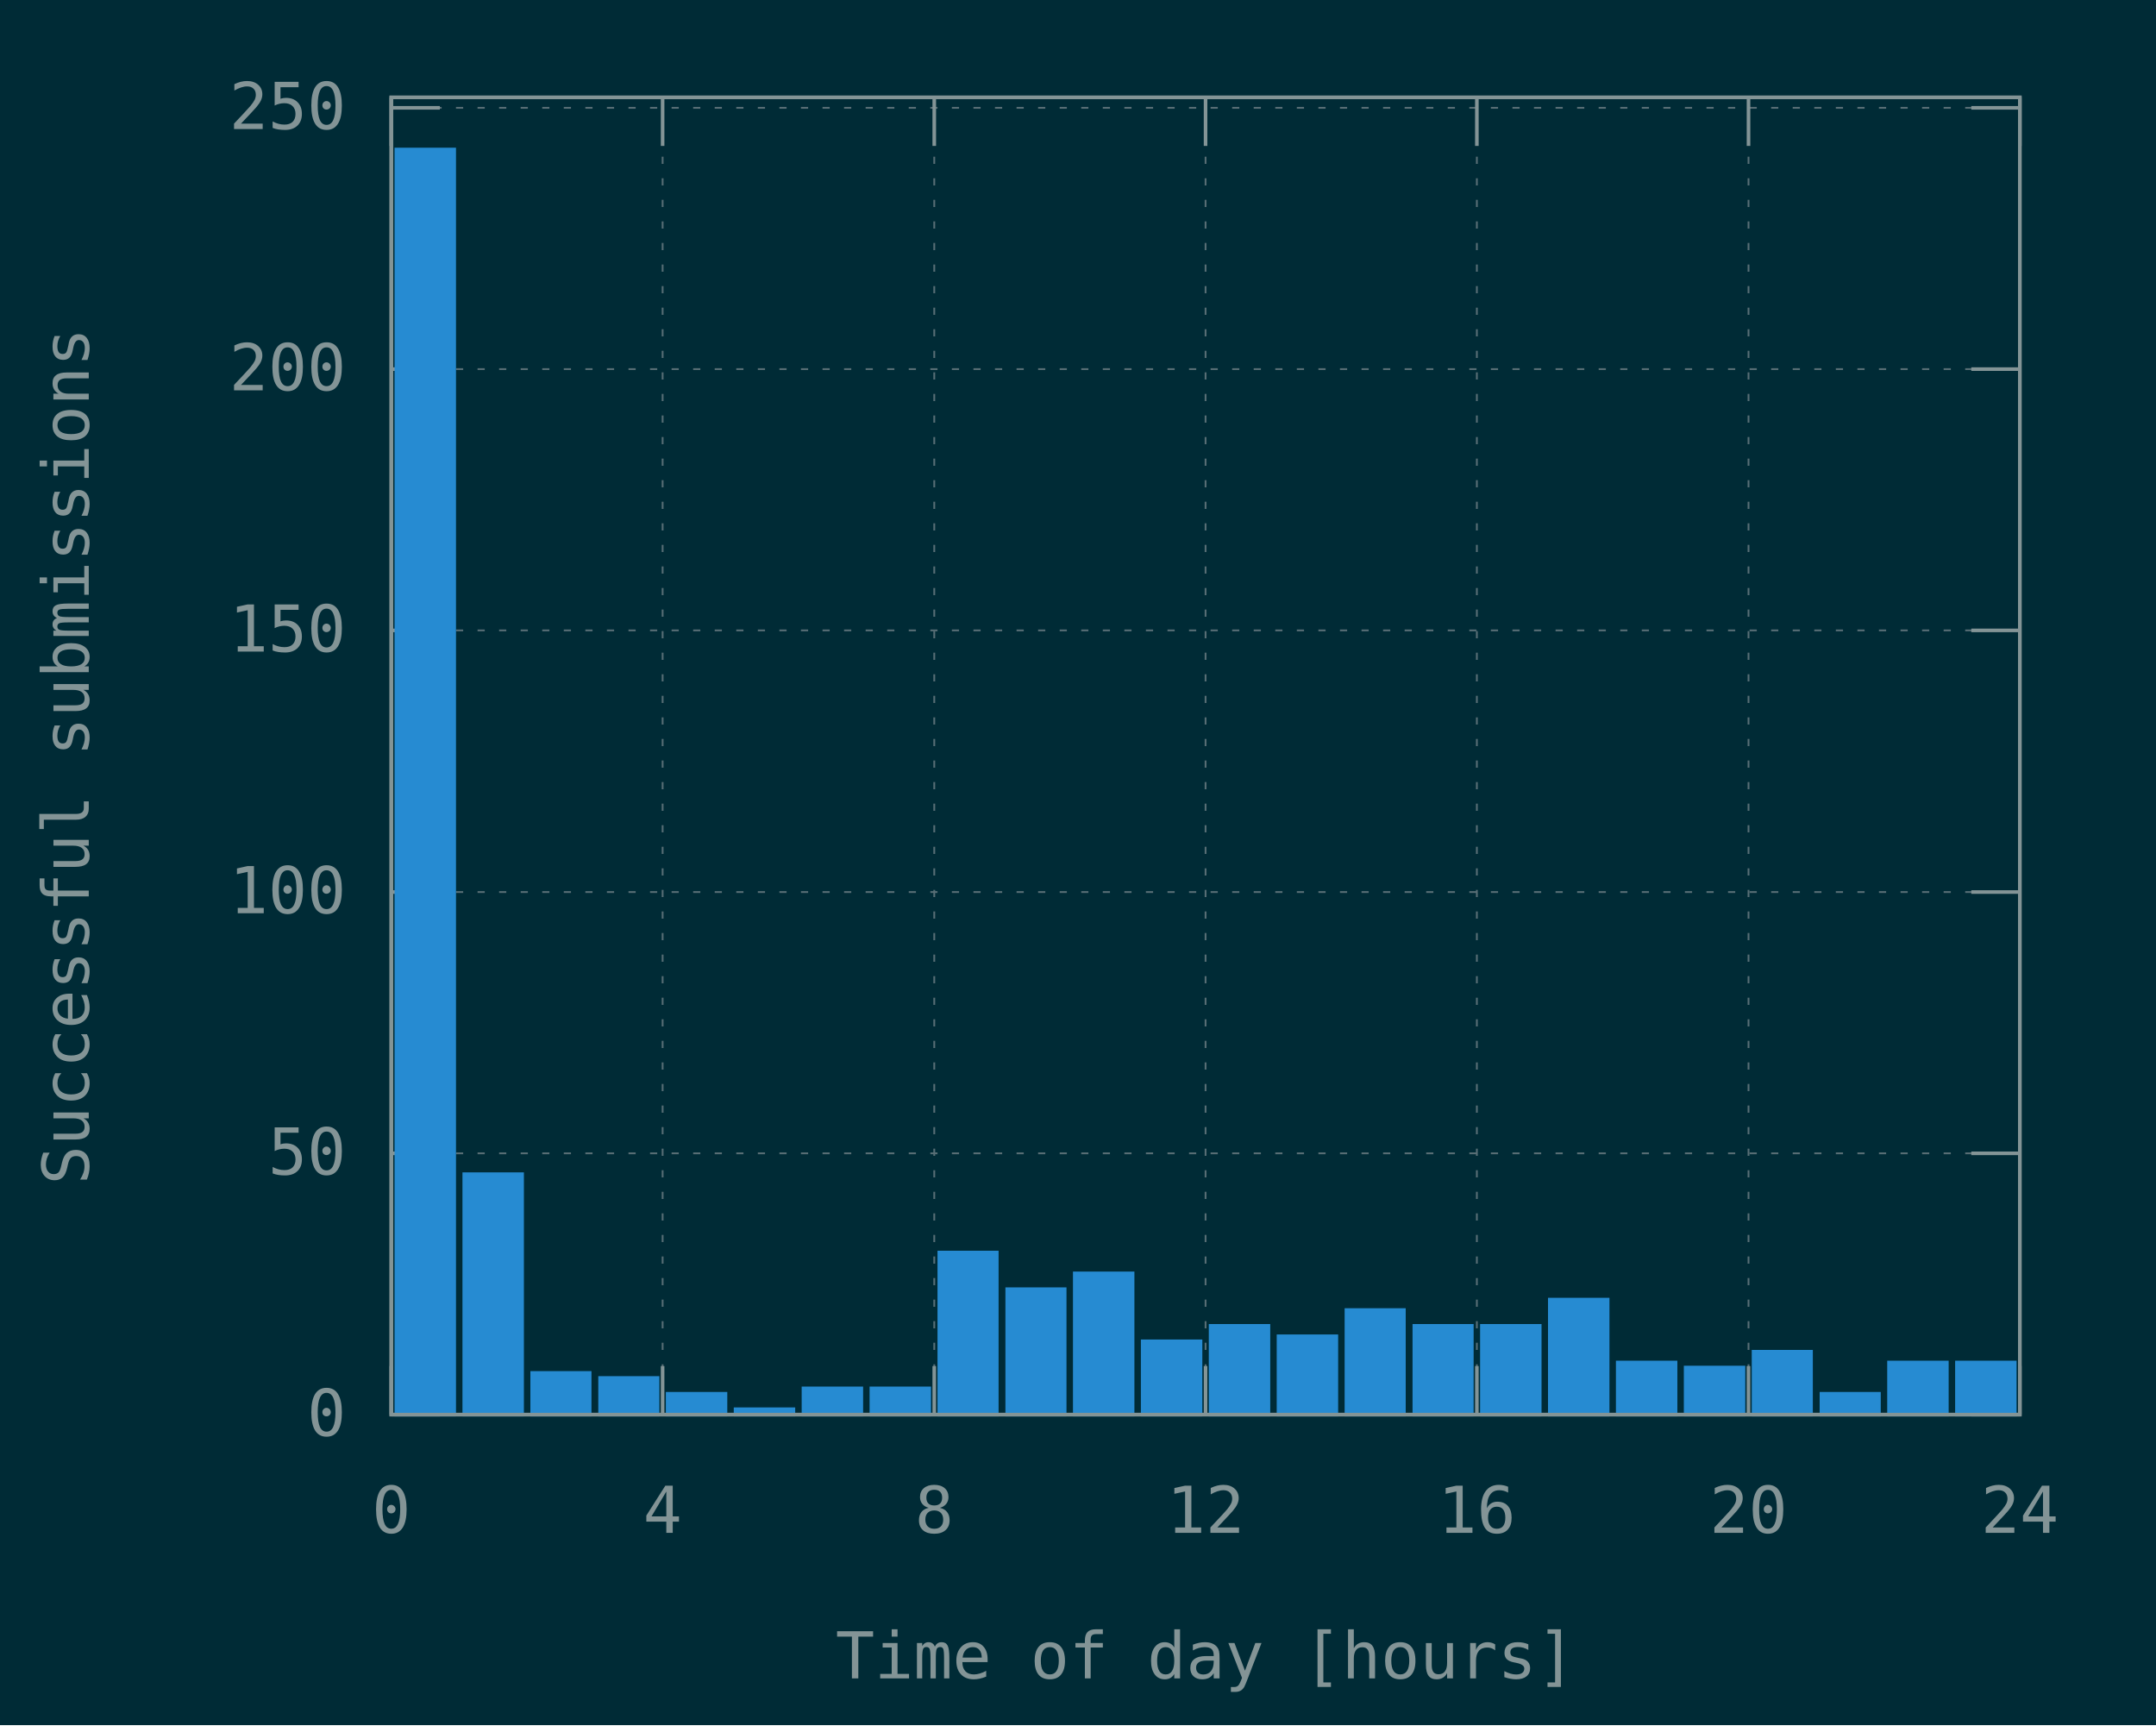
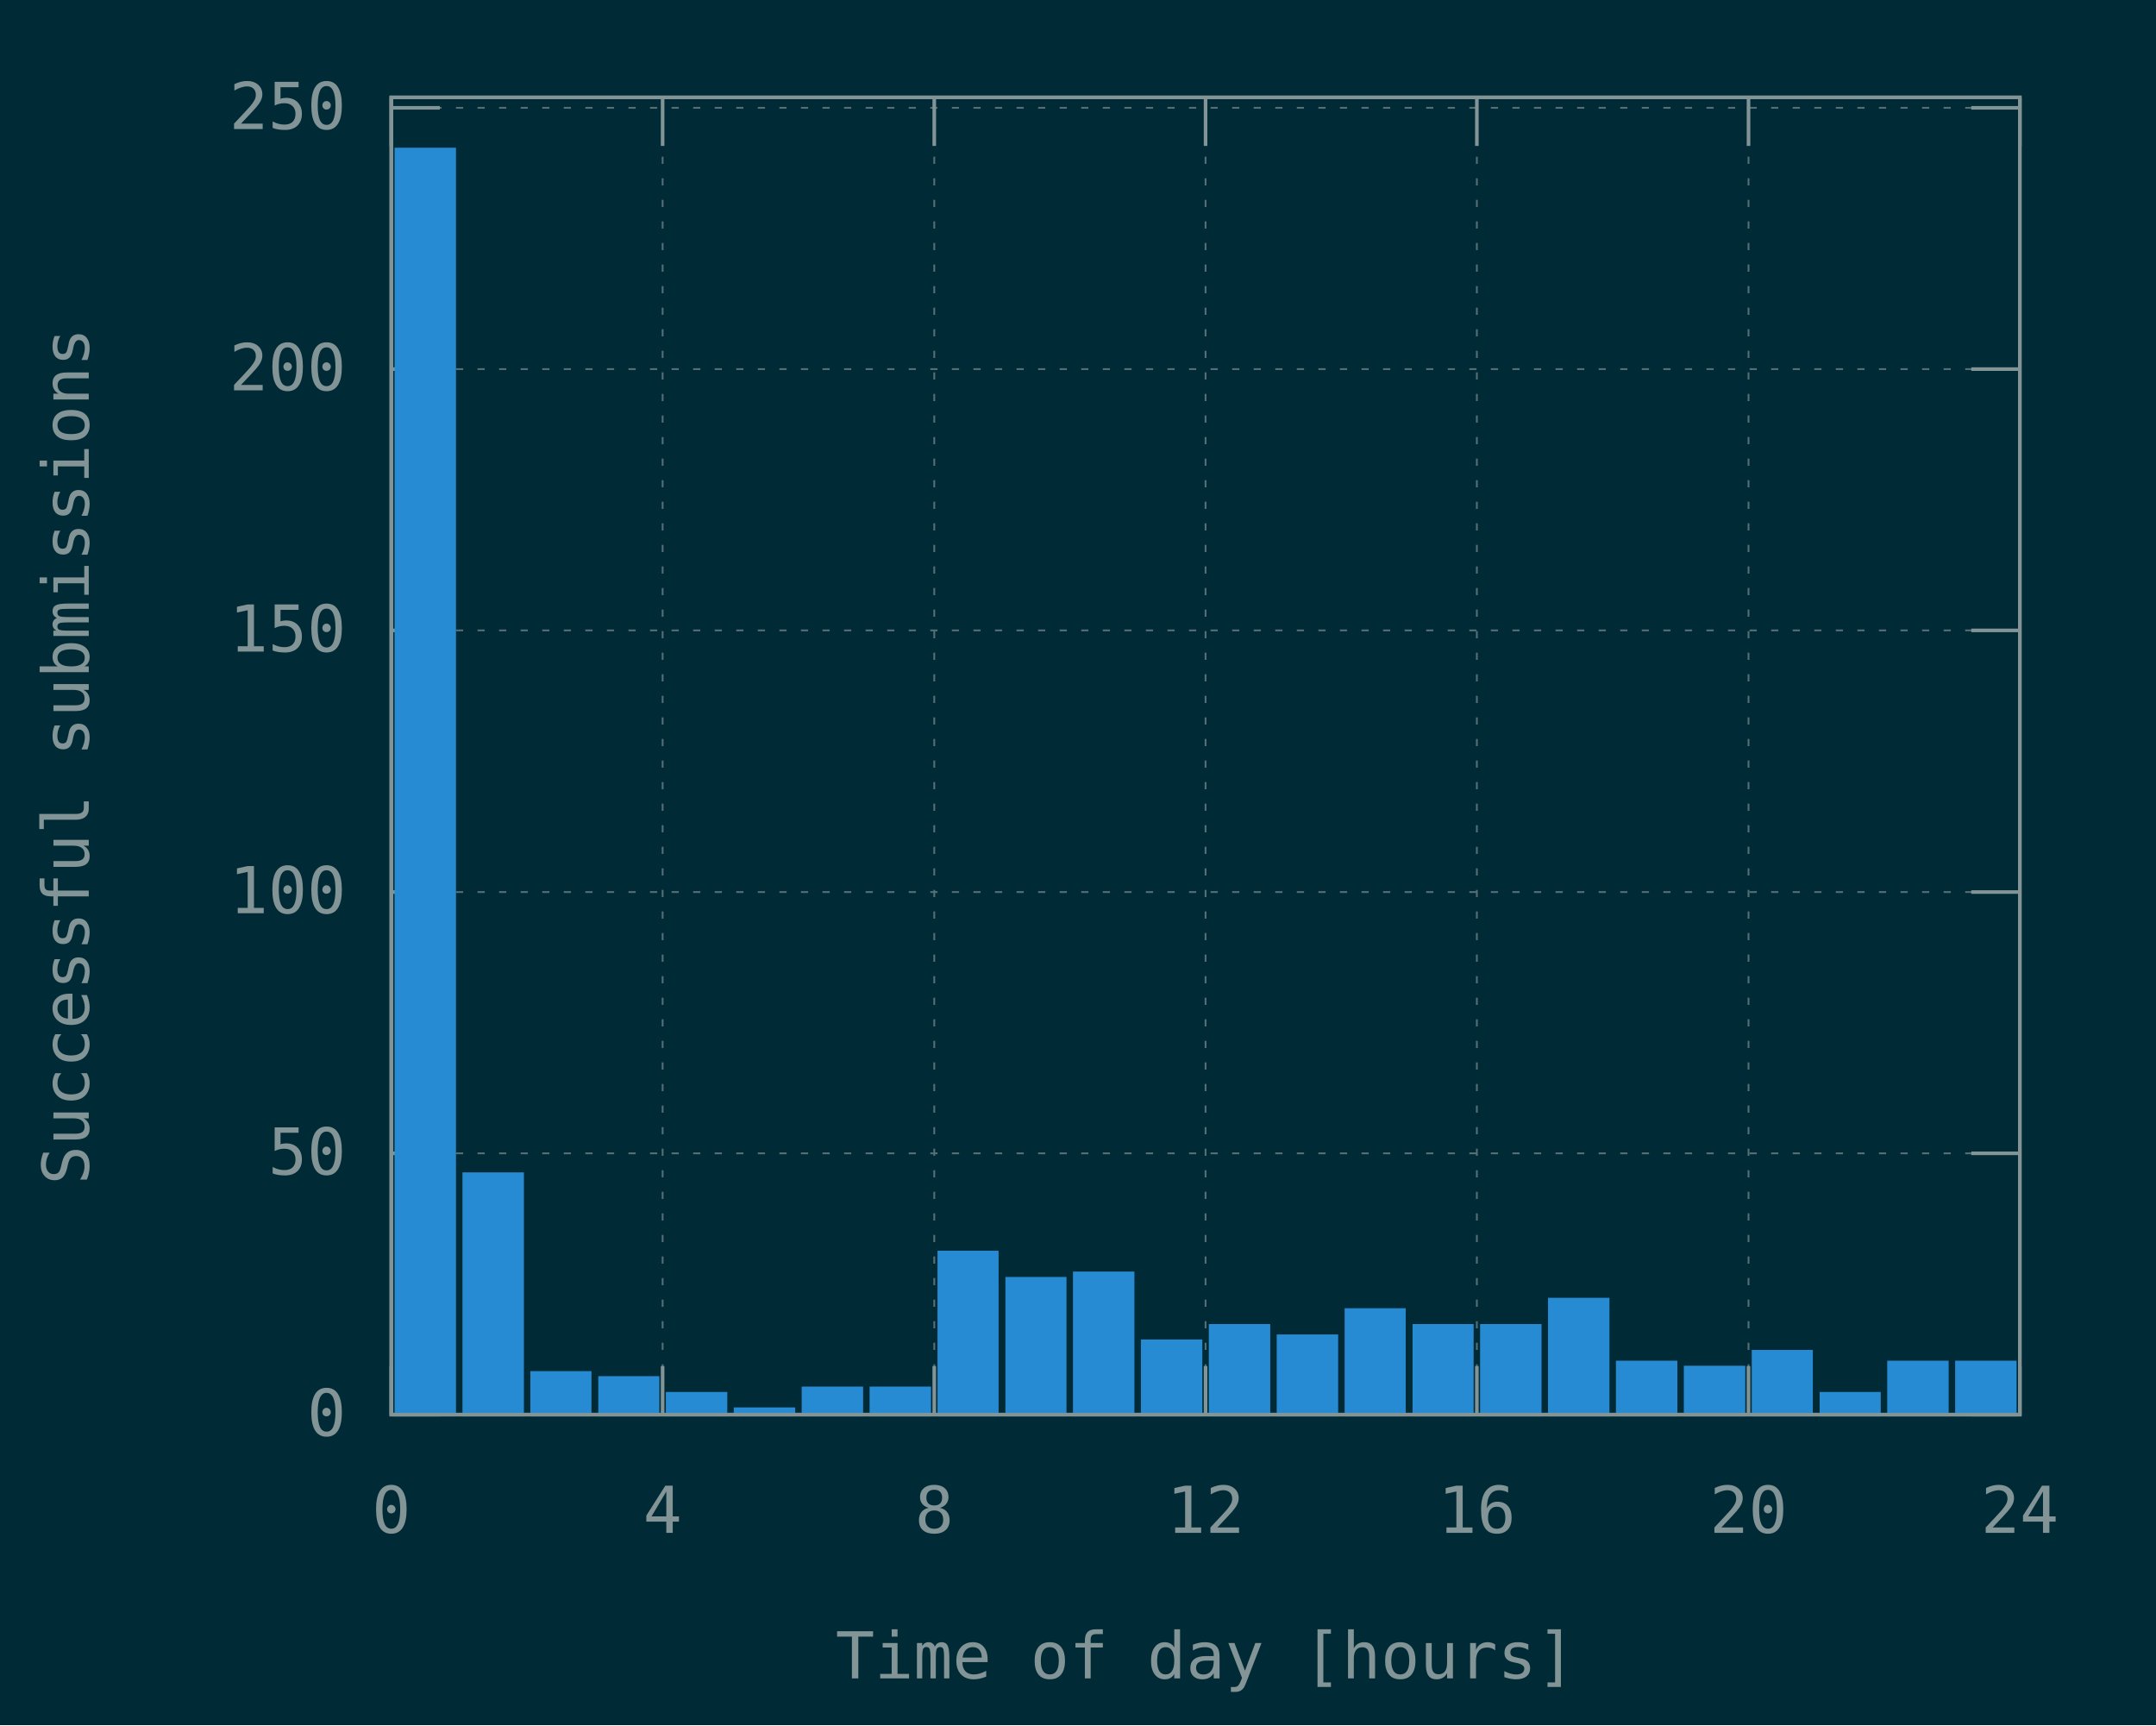
<svg xmlns="http://www.w3.org/2000/svg" xmlns:xlink="http://www.w3.org/1999/xlink" width="600" height="480" viewBox="0 0 600 480">
  <g id="gnuplot_canvas">
    <rect x="0" y="0" width="600" height="480" fill="#002b36" />
    <defs>
      <circle id="gpDot" r="0.5" stroke-width="0.5" stroke="currentColor" />
      <path id="gpPt0" stroke-width="0.148" stroke="currentColor" d="M-1,0 h2 M0,-1 v2" />
      <path id="gpPt1" stroke-width="0.148" stroke="currentColor" d="M-1,-1 L1,1 M1,-1 L-1,1" />
      <path id="gpPt2" stroke-width="0.148" stroke="currentColor" d="M-1,0 L1,0 M0,-1 L0,1 M-1,-1 L1,1 M-1,1 L1,-1" />
      <rect id="gpPt3" stroke-width="0.148" stroke="currentColor" x="-1" y="-1" width="2" height="2" />
      <rect id="gpPt4" stroke-width="0.148" stroke="currentColor" fill="currentColor" x="-1" y="-1" width="2" height="2" />
      <circle id="gpPt5" stroke-width="0.148" stroke="currentColor" cx="0" cy="0" r="1" />
      <use xlink:href="#gpPt5" id="gpPt6" fill="currentColor" stroke="none" />
      <path id="gpPt7" stroke-width="0.148" stroke="currentColor" d="M0,-1.33 L-1.33,0.67 L1.33,0.67 z" />
      <use xlink:href="#gpPt7" id="gpPt8" fill="currentColor" stroke="none" />
      <use xlink:href="#gpPt7" id="gpPt9" stroke="currentColor" transform="rotate(180)" />
      <use xlink:href="#gpPt9" id="gpPt10" fill="currentColor" stroke="none" />
      <use xlink:href="#gpPt3" id="gpPt11" stroke="currentColor" transform="rotate(45)" />
      <use xlink:href="#gpPt11" id="gpPt12" fill="currentColor" stroke="none" />
      <path id="gpPt13" stroke-width="0.148" stroke="currentColor" d="M0,1.330 L1.265,0.411 L0.782,-1.067 L-0.782,-1.076 L-1.265,0.411 z" />
      <use xlink:href="#gpPt13" id="gpPt14" fill="currentColor" stroke="none" />
      <filter id="textbox" filterUnits="objectBoundingBox" x="0" y="0" height="1" width="1">
        <feFlood flood-color="#002B36" flood-opacity="1" result="bgnd" />
        <feComposite in="SourceGraphic" in2="bgnd" operator="atop" />
      </filter>
      <filter id="greybox" filterUnits="objectBoundingBox" x="0" y="0" height="1" width="1">
        <feFlood flood-color="lightgrey" flood-opacity="1" result="grey" />
        <feComposite in="SourceGraphic" in2="grey" operator="atop" />
      </filter>
    </defs>
    <g fill="none" color="#002B36" stroke="currentColor" stroke-width="1.00" stroke-linecap="butt" stroke-linejoin="miter">
</g>
    <g fill="none" color="black" stroke="currentColor" stroke-width="1.00" stroke-linecap="butt" stroke-linejoin="miter">
</g>
    <g fill="none" color="black" stroke="rgb(131, 148, 150)" stroke-width="0.50" stroke-linecap="butt" stroke-linejoin="miter">
</g>
    <g fill="none" color="gray" stroke="currentColor" stroke-width="0.50" stroke-linecap="butt" stroke-linejoin="miter">
      <path stroke="rgb( 88, 110, 117)" stroke-dasharray="2,4" class="gridline" d="M108.9,393.6 L562.1,393.6  " />
    </g>
    <g fill="none" color="gray" stroke="rgb( 88, 110, 117)" stroke-width="1.00" stroke-linecap="butt" stroke-linejoin="miter">
</g>
    <g fill="none" color="black" stroke="currentColor" stroke-width="1.00" stroke-linecap="butt" stroke-linejoin="miter">
      <path stroke="rgb(131, 148, 150)" d="M108.9,393.6 L122.4,393.6 M562.1,393.6 L548.6,393.6  " />
      <g transform="translate(96.3,399.5)" stroke="none" fill="rgb(131,148,150)" font-family="Inconsolata" font-size="18.00" text-anchor="end">
        <text>
          <tspan font-family="Inconsolata"> 0</tspan>
        </text>
      </g>
    </g>
    <g fill="none" color="black" stroke="currentColor" stroke-width="1.00" stroke-linecap="butt" stroke-linejoin="miter">
</g>
    <g fill="none" color="black" stroke="rgb(131, 148, 150)" stroke-width="0.50" stroke-linecap="butt" stroke-linejoin="miter">
</g>
    <g fill="none" color="gray" stroke="currentColor" stroke-width="0.50" stroke-linecap="butt" stroke-linejoin="miter">
      <path stroke="rgb( 88, 110, 117)" stroke-dasharray="2,4" class="gridline" d="M108.9,320.9 L562.1,320.9  " />
    </g>
    <g fill="none" color="gray" stroke="rgb( 88, 110, 117)" stroke-width="1.00" stroke-linecap="butt" stroke-linejoin="miter">
</g>
    <g fill="none" color="black" stroke="currentColor" stroke-width="1.00" stroke-linecap="butt" stroke-linejoin="miter">
      <path stroke="rgb(131, 148, 150)" d="M108.9,320.9 L122.4,320.9 M562.1,320.9 L548.6,320.9  " />
      <g transform="translate(96.3,326.8)" stroke="none" fill="rgb(131,148,150)" font-family="Inconsolata" font-size="18.00" text-anchor="end">
        <text>
          <tspan font-family="Inconsolata"> 50</tspan>
        </text>
      </g>
    </g>
    <g fill="none" color="black" stroke="currentColor" stroke-width="1.00" stroke-linecap="butt" stroke-linejoin="miter">
</g>
    <g fill="none" color="black" stroke="rgb(131, 148, 150)" stroke-width="0.50" stroke-linecap="butt" stroke-linejoin="miter">
</g>
    <g fill="none" color="gray" stroke="currentColor" stroke-width="0.50" stroke-linecap="butt" stroke-linejoin="miter">
      <path stroke="rgb( 88, 110, 117)" stroke-dasharray="2,4" class="gridline" d="M108.9,248.2 L562.1,248.2  " />
    </g>
    <g fill="none" color="gray" stroke="rgb( 88, 110, 117)" stroke-width="1.00" stroke-linecap="butt" stroke-linejoin="miter">
</g>
    <g fill="none" color="black" stroke="currentColor" stroke-width="1.00" stroke-linecap="butt" stroke-linejoin="miter">
      <path stroke="rgb(131, 148, 150)" d="M108.9,248.2 L122.4,248.2 M562.1,248.2 L548.6,248.2  " />
      <g transform="translate(96.3,254.1)" stroke="none" fill="rgb(131,148,150)" font-family="Inconsolata" font-size="18.00" text-anchor="end">
        <text>
          <tspan font-family="Inconsolata"> 100</tspan>
        </text>
      </g>
    </g>
    <g fill="none" color="black" stroke="currentColor" stroke-width="1.00" stroke-linecap="butt" stroke-linejoin="miter">
</g>
    <g fill="none" color="black" stroke="rgb(131, 148, 150)" stroke-width="0.50" stroke-linecap="butt" stroke-linejoin="miter">
</g>
    <g fill="none" color="gray" stroke="currentColor" stroke-width="0.50" stroke-linecap="butt" stroke-linejoin="miter">
      <path stroke="rgb( 88, 110, 117)" stroke-dasharray="2,4" class="gridline" d="M108.9,175.4 L562.1,175.4  " />
    </g>
    <g fill="none" color="gray" stroke="rgb( 88, 110, 117)" stroke-width="1.00" stroke-linecap="butt" stroke-linejoin="miter">
</g>
    <g fill="none" color="black" stroke="currentColor" stroke-width="1.00" stroke-linecap="butt" stroke-linejoin="miter">
      <path stroke="rgb(131, 148, 150)" d="M108.9,175.4 L122.4,175.4 M562.1,175.4 L548.6,175.4  " />
      <g transform="translate(96.3,181.3)" stroke="none" fill="rgb(131,148,150)" font-family="Inconsolata" font-size="18.00" text-anchor="end">
        <text>
          <tspan font-family="Inconsolata"> 150</tspan>
        </text>
      </g>
    </g>
    <g fill="none" color="black" stroke="currentColor" stroke-width="1.00" stroke-linecap="butt" stroke-linejoin="miter">
</g>
    <g fill="none" color="black" stroke="rgb(131, 148, 150)" stroke-width="0.50" stroke-linecap="butt" stroke-linejoin="miter">
</g>
    <g fill="none" color="gray" stroke="currentColor" stroke-width="0.50" stroke-linecap="butt" stroke-linejoin="miter">
      <path stroke="rgb( 88, 110, 117)" stroke-dasharray="2,4" class="gridline" d="M108.9,102.7 L562.1,102.7  " />
    </g>
    <g fill="none" color="gray" stroke="rgb( 88, 110, 117)" stroke-width="1.00" stroke-linecap="butt" stroke-linejoin="miter">
</g>
    <g fill="none" color="black" stroke="currentColor" stroke-width="1.00" stroke-linecap="butt" stroke-linejoin="miter">
      <path stroke="rgb(131, 148, 150)" d="M108.9,102.7 L122.4,102.7 M562.1,102.7 L548.6,102.7  " />
      <g transform="translate(96.3,108.6)" stroke="none" fill="rgb(131,148,150)" font-family="Inconsolata" font-size="18.00" text-anchor="end">
        <text>
          <tspan font-family="Inconsolata"> 200</tspan>
        </text>
      </g>
    </g>
    <g fill="none" color="black" stroke="currentColor" stroke-width="1.00" stroke-linecap="butt" stroke-linejoin="miter">
</g>
    <g fill="none" color="black" stroke="rgb(131, 148, 150)" stroke-width="0.50" stroke-linecap="butt" stroke-linejoin="miter">
</g>
    <g fill="none" color="gray" stroke="currentColor" stroke-width="0.50" stroke-linecap="butt" stroke-linejoin="miter">
      <path stroke="rgb( 88, 110, 117)" stroke-dasharray="2,4" class="gridline" d="M108.9,30.0 L562.1,30.0  " />
    </g>
    <g fill="none" color="gray" stroke="rgb( 88, 110, 117)" stroke-width="1.00" stroke-linecap="butt" stroke-linejoin="miter">
</g>
    <g fill="none" color="black" stroke="currentColor" stroke-width="1.00" stroke-linecap="butt" stroke-linejoin="miter">
      <path stroke="rgb(131, 148, 150)" d="M108.9,30.0 L122.4,30.0 M562.1,30.0 L548.6,30.0  " />
      <g transform="translate(96.3,35.9)" stroke="none" fill="rgb(131,148,150)" font-family="Inconsolata" font-size="18.00" text-anchor="end">
        <text>
          <tspan font-family="Inconsolata"> 250</tspan>
        </text>
      </g>
    </g>
    <g fill="none" color="black" stroke="currentColor" stroke-width="1.00" stroke-linecap="butt" stroke-linejoin="miter">
</g>
    <g fill="none" color="black" stroke="rgb(131, 148, 150)" stroke-width="0.50" stroke-linecap="butt" stroke-linejoin="miter">
</g>
    <g fill="none" color="gray" stroke="currentColor" stroke-width="0.50" stroke-linecap="butt" stroke-linejoin="miter">
      <path stroke="rgb( 88, 110, 117)" stroke-dasharray="2,4" class="gridline" d="M108.9,393.6 L108.9,27.1  " />
    </g>
    <g fill="none" color="gray" stroke="rgb( 88, 110, 117)" stroke-width="1.00" stroke-linecap="butt" stroke-linejoin="miter">
</g>
    <g fill="none" color="black" stroke="currentColor" stroke-width="1.00" stroke-linecap="butt" stroke-linejoin="miter">
      <path stroke="rgb(131, 148, 150)" d="M108.9,393.6 L108.9,380.1 M108.9,27.1 L108.9,40.6  " />
      <g transform="translate(108.9,426.5)" stroke="none" fill="rgb(131,148,150)" font-family="Inconsolata" font-size="18.00" text-anchor="middle">
        <text>
          <tspan font-family="Inconsolata"> 0</tspan>
        </text>
      </g>
    </g>
    <g fill="none" color="black" stroke="currentColor" stroke-width="1.00" stroke-linecap="butt" stroke-linejoin="miter">
</g>
    <g fill="none" color="black" stroke="rgb(131, 148, 150)" stroke-width="0.50" stroke-linecap="butt" stroke-linejoin="miter">
</g>
    <g fill="none" color="gray" stroke="currentColor" stroke-width="0.50" stroke-linecap="butt" stroke-linejoin="miter">
      <path stroke="rgb( 88, 110, 117)" stroke-dasharray="2,4" class="gridline" d="M184.4,393.6 L184.4,27.1  " />
    </g>
    <g fill="none" color="gray" stroke="rgb( 88, 110, 117)" stroke-width="1.00" stroke-linecap="butt" stroke-linejoin="miter">
</g>
    <g fill="none" color="black" stroke="currentColor" stroke-width="1.00" stroke-linecap="butt" stroke-linejoin="miter">
      <path stroke="rgb(131, 148, 150)" d="M184.4,393.6 L184.4,380.1 M184.4,27.1 L184.4,40.6  " />
      <g transform="translate(184.4,426.5)" stroke="none" fill="rgb(131,148,150)" font-family="Inconsolata" font-size="18.00" text-anchor="middle">
        <text>
          <tspan font-family="Inconsolata"> 4</tspan>
        </text>
      </g>
    </g>
    <g fill="none" color="black" stroke="currentColor" stroke-width="1.00" stroke-linecap="butt" stroke-linejoin="miter">
</g>
    <g fill="none" color="black" stroke="rgb(131, 148, 150)" stroke-width="0.50" stroke-linecap="butt" stroke-linejoin="miter">
</g>
    <g fill="none" color="gray" stroke="currentColor" stroke-width="0.50" stroke-linecap="butt" stroke-linejoin="miter">
      <path stroke="rgb( 88, 110, 117)" stroke-dasharray="2,4" class="gridline" d="M260.0,393.6 L260.0,27.1  " />
    </g>
    <g fill="none" color="gray" stroke="rgb( 88, 110, 117)" stroke-width="1.00" stroke-linecap="butt" stroke-linejoin="miter">
</g>
    <g fill="none" color="black" stroke="currentColor" stroke-width="1.00" stroke-linecap="butt" stroke-linejoin="miter">
      <path stroke="rgb(131, 148, 150)" d="M260.0,393.6 L260.0,380.1 M260.0,27.1 L260.0,40.6  " />
      <g transform="translate(260.0,426.5)" stroke="none" fill="rgb(131,148,150)" font-family="Inconsolata" font-size="18.00" text-anchor="middle">
        <text>
          <tspan font-family="Inconsolata"> 8</tspan>
        </text>
      </g>
    </g>
    <g fill="none" color="black" stroke="currentColor" stroke-width="1.00" stroke-linecap="butt" stroke-linejoin="miter">
</g>
    <g fill="none" color="black" stroke="rgb(131, 148, 150)" stroke-width="0.50" stroke-linecap="butt" stroke-linejoin="miter">
</g>
    <g fill="none" color="gray" stroke="currentColor" stroke-width="0.50" stroke-linecap="butt" stroke-linejoin="miter">
      <path stroke="rgb( 88, 110, 117)" stroke-dasharray="2,4" class="gridline" d="M335.5,393.6 L335.5,27.1  " />
    </g>
    <g fill="none" color="gray" stroke="rgb( 88, 110, 117)" stroke-width="1.00" stroke-linecap="butt" stroke-linejoin="miter">
</g>
    <g fill="none" color="black" stroke="currentColor" stroke-width="1.00" stroke-linecap="butt" stroke-linejoin="miter">
      <path stroke="rgb(131, 148, 150)" d="M335.5,393.6 L335.5,380.1 M335.5,27.1 L335.5,40.6  " />
      <g transform="translate(335.5,426.5)" stroke="none" fill="rgb(131,148,150)" font-family="Inconsolata" font-size="18.00" text-anchor="middle">
        <text>
          <tspan font-family="Inconsolata"> 12</tspan>
        </text>
      </g>
    </g>
    <g fill="none" color="black" stroke="currentColor" stroke-width="1.00" stroke-linecap="butt" stroke-linejoin="miter">
</g>
    <g fill="none" color="black" stroke="rgb(131, 148, 150)" stroke-width="0.50" stroke-linecap="butt" stroke-linejoin="miter">
</g>
    <g fill="none" color="gray" stroke="currentColor" stroke-width="0.50" stroke-linecap="butt" stroke-linejoin="miter">
      <path stroke="rgb( 88, 110, 117)" stroke-dasharray="2,4" class="gridline" d="M411.0,393.6 L411.0,27.1  " />
    </g>
    <g fill="none" color="gray" stroke="rgb( 88, 110, 117)" stroke-width="1.00" stroke-linecap="butt" stroke-linejoin="miter">
</g>
    <g fill="none" color="black" stroke="currentColor" stroke-width="1.00" stroke-linecap="butt" stroke-linejoin="miter">
      <path stroke="rgb(131, 148, 150)" d="M411.0,393.6 L411.0,380.1 M411.0,27.1 L411.0,40.6  " />
      <g transform="translate(411.0,426.5)" stroke="none" fill="rgb(131,148,150)" font-family="Inconsolata" font-size="18.00" text-anchor="middle">
        <text>
          <tspan font-family="Inconsolata"> 16</tspan>
        </text>
      </g>
    </g>
    <g fill="none" color="black" stroke="currentColor" stroke-width="1.00" stroke-linecap="butt" stroke-linejoin="miter">
</g>
    <g fill="none" color="black" stroke="rgb(131, 148, 150)" stroke-width="0.50" stroke-linecap="butt" stroke-linejoin="miter">
</g>
    <g fill="none" color="gray" stroke="currentColor" stroke-width="0.50" stroke-linecap="butt" stroke-linejoin="miter">
      <path stroke="rgb( 88, 110, 117)" stroke-dasharray="2,4" class="gridline" d="M486.6,393.6 L486.6,40.6 L486.6,27.1  " />
    </g>
    <g fill="none" color="gray" stroke="rgb( 88, 110, 117)" stroke-width="1.00" stroke-linecap="butt" stroke-linejoin="miter">
</g>
    <g fill="none" color="black" stroke="currentColor" stroke-width="1.00" stroke-linecap="butt" stroke-linejoin="miter">
      <path stroke="rgb(131, 148, 150)" d="M486.6,393.6 L486.6,380.1 M486.6,27.1 L486.6,40.6  " />
      <g transform="translate(486.6,426.5)" stroke="none" fill="rgb(131,148,150)" font-family="Inconsolata" font-size="18.00" text-anchor="middle">
        <text>
          <tspan font-family="Inconsolata"> 20</tspan>
        </text>
      </g>
    </g>
    <g fill="none" color="black" stroke="currentColor" stroke-width="1.00" stroke-linecap="butt" stroke-linejoin="miter">
</g>
    <g fill="none" color="black" stroke="rgb(131, 148, 150)" stroke-width="0.50" stroke-linecap="butt" stroke-linejoin="miter">
</g>
    <g fill="none" color="gray" stroke="currentColor" stroke-width="0.50" stroke-linecap="butt" stroke-linejoin="miter">
      <path stroke="rgb( 88, 110, 117)" stroke-dasharray="2,4" class="gridline" d="M562.1,393.6 L562.1,27.1  " />
    </g>
    <g fill="none" color="gray" stroke="rgb( 88, 110, 117)" stroke-width="1.00" stroke-linecap="butt" stroke-linejoin="miter">
</g>
    <g fill="none" color="black" stroke="currentColor" stroke-width="1.00" stroke-linecap="butt" stroke-linejoin="miter">
      <path stroke="rgb(131, 148, 150)" d="M562.1,393.6 L562.1,380.1 M562.1,27.1 L562.1,40.6  " />
      <g transform="translate(562.1,426.5)" stroke="none" fill="rgb(131,148,150)" font-family="Inconsolata" font-size="18.00" text-anchor="middle">
        <text>
          <tspan font-family="Inconsolata"> 24</tspan>
        </text>
      </g>
    </g>
    <g fill="none" color="black" stroke="currentColor" stroke-width="1.00" stroke-linecap="butt" stroke-linejoin="miter">
</g>
    <g fill="none" color="black" stroke="currentColor" stroke-width="1.00" stroke-linecap="butt" stroke-linejoin="miter">
      <path stroke="rgb(131, 148, 150)" d="M108.9,27.1 L108.9,393.6 L562.1,393.6 L562.1,27.1 L108.9,27.1 Z  " />
    </g>
    <g fill="none" color="black" stroke="currentColor" stroke-width="1.00" stroke-linecap="butt" stroke-linejoin="miter">
      <g transform="translate(24.7,210.4) rotate(270)" stroke="none" fill="rgb(131,148,150)" font-family="Inconsolata" font-size="18.00" text-anchor="middle">
        <text>
          <tspan font-family="Inconsolata">Successful submissions</tspan>
        </text>
      </g>
    </g>
    <g fill="none" color="black" stroke="currentColor" stroke-width="1.00" stroke-linecap="butt" stroke-linejoin="miter">
      <g transform="translate(335.5,467.0)" stroke="none" fill="rgb(131,148,150)" font-family="Inconsolata" font-size="18.00" text-anchor="middle">
        <text>
          <tspan font-family="Inconsolata">Time of day [hours]</tspan>
        </text>
      </g>
    </g>
    <g fill="none" color="black" stroke="currentColor" stroke-width="1.00" stroke-linecap="butt" stroke-linejoin="miter">
</g>
    <g id="gnuplot_plot_1">
      <g fill="none" color="black" stroke="currentColor" stroke-width="1.00" stroke-linecap="butt" stroke-linejoin="miter">
        <g stroke="none" shape-rendering="crispEdges">
          <polygon fill="rgb( 38, 139, 210)" points="110.3,393.6 126.5,393.6 126.5,41.5 110.3,41.5 " />
        </g>
        <path stroke="rgb( 38, 139, 210)" d="M110.3,393.6 L110.3,41.6 L126.4,41.6 L126.4,393.6 L110.3,393.6 Z  " />
        <g stroke="none" shape-rendering="crispEdges">
          <polygon fill="rgb( 38, 139, 210)" points="129.2,393.6 145.4,393.6 145.4,326.6 129.2,326.6 " />
        </g>
        <path stroke="rgb( 38, 139, 210)" d="M129.2,393.6 L129.2,326.7 L145.3,326.7 L145.3,393.6 L129.2,393.6 Z  " />
        <g stroke="none" shape-rendering="crispEdges">
          <polygon fill="rgb( 38, 139, 210)" points="148.1,393.6 164.2,393.6 164.2,381.9 148.1,381.9 " />
        </g>
        <path stroke="rgb( 38, 139, 210)" d="M148.1,393.6 L148.1,382.0 L164.1,382.0 L164.1,393.6 L148.1,393.6 Z  " />
        <g stroke="none" shape-rendering="crispEdges">
          <polygon fill="rgb( 38, 139, 210)" points="167.0,393.6 183.1,393.6 183.1,383.3 167.0,383.3 " />
        </g>
        <path stroke="rgb( 38, 139, 210)" d="M167.0,393.6 L167.0,383.4 L183.0,383.4 L183.0,393.6 L167.0,393.6 Z  " />
        <g stroke="none" shape-rendering="crispEdges">
          <polygon fill="rgb( 38, 139, 210)" points="185.8,393.6 202.0,393.6 202.0,387.7 185.8,387.7 " />
        </g>
        <path stroke="rgb( 38, 139, 210)" d="M185.8,393.6 L185.8,387.8 L201.9,387.8 L201.9,393.6 L185.8,393.6 Z  " />
        <g stroke="none" shape-rendering="crispEdges">
          <polygon fill="rgb( 38, 139, 210)" points="204.7,393.6 220.9,393.6 220.9,392.0 204.7,392.0 " />
        </g>
        <path stroke="rgb( 38, 139, 210)" d="M204.7,393.6 L204.7,392.1 L220.8,392.1 L220.8,393.6 L204.7,393.6 Z  " />
        <g stroke="none" shape-rendering="crispEdges">
          <polygon fill="rgb( 38, 139, 210)" points="223.6,393.6 239.8,393.6 239.8,386.2 223.6,386.2 " />
        </g>
        <path stroke="rgb( 38, 139, 210)" d="M223.6,393.6 L223.6,386.3 L239.7,386.3 L239.7,393.6 L223.6,393.6 Z  " />
        <g stroke="none" shape-rendering="crispEdges">
          <polygon fill="rgb( 38, 139, 210)" points="242.5,393.6 258.7,393.6 258.7,386.2 242.5,386.2 " />
        </g>
        <path stroke="rgb( 38, 139, 210)" d="M242.5,393.6 L242.5,386.3 L258.6,386.3 L258.6,393.6 L242.5,393.6 Z  " />
        <g stroke="none" shape-rendering="crispEdges">
          <polygon fill="rgb( 38, 139, 210)" points="261.4,393.6 277.5,393.6 277.5,348.4 261.4,348.4 " />
        </g>
        <path stroke="rgb( 38, 139, 210)" d="M261.4,393.6 L261.4,348.5 L277.4,348.5 L277.4,393.6 L261.4,393.6 Z  " />
        <g stroke="none" shape-rendering="crispEdges">
-           <polygon fill="rgb( 38, 139, 210)" points="280.3,393.6 296.4,393.6 296.4,358.6 280.3,358.6 " />
-         </g>
-         <path stroke="rgb( 38, 139, 210)" d="M280.3,393.6 L280.3,358.7 L296.3,358.7 L296.3,393.6 L280.3,393.6 Z  " />
+           <polygon fill="rgb( 38, 139, 210)" points="280.3,393.6 296.4,393.6 296.4,355.7 280.3,355.7 " />
+         </g>
+         <path stroke="rgb( 38, 139, 210)" d="M280.3,393.6 L280.3,355.8 L296.3,355.8 L296.3,393.6 L280.3,393.6 Z  " />
        <g stroke="none" shape-rendering="crispEdges">
          <polygon fill="rgb( 38, 139, 210)" points="299.1,393.6 315.3,393.6 315.3,354.2 299.1,354.2 " />
        </g>
        <path stroke="rgb( 38, 139, 210)" d="M299.1,393.6 L299.1,354.3 L315.2,354.3 L315.2,393.6 L299.1,393.6 Z  " />
        <g stroke="none" shape-rendering="crispEdges">
          <polygon fill="rgb( 38, 139, 210)" points="318.0,393.6 334.2,393.6 334.2,373.1 318.0,373.1 " />
        </g>
        <path stroke="rgb( 38, 139, 210)" d="M318.0,393.6 L318.0,373.2 L334.1,373.2 L334.1,393.6 L318.0,393.6 Z  " />
        <g stroke="none" shape-rendering="crispEdges">
          <polygon fill="rgb( 38, 139, 210)" points="336.9,393.6 353.1,393.6 353.1,368.8 336.9,368.8 " />
        </g>
        <path stroke="rgb( 38, 139, 210)" d="M336.9,393.6 L336.9,368.9 L353.0,368.9 L353.0,393.6 L336.9,393.6 Z  " />
        <g stroke="none" shape-rendering="crispEdges">
          <polygon fill="rgb( 38, 139, 210)" points="355.8,393.6 372.0,393.6 372.0,371.7 355.8,371.7 " />
        </g>
        <path stroke="rgb( 38, 139, 210)" d="M355.8,393.6 L355.8,371.8 L371.9,371.8 L371.9,393.6 L355.8,393.6 Z  " />
        <g stroke="none" shape-rendering="crispEdges">
          <polygon fill="rgb( 38, 139, 210)" points="374.7,393.6 390.8,393.6 390.8,364.4 374.7,364.4 " />
        </g>
        <path stroke="rgb( 38, 139, 210)" d="M374.7,393.6 L374.7,364.5 L390.7,364.5 L390.7,393.6 L374.7,393.6 Z  " />
        <g stroke="none" shape-rendering="crispEdges">
          <polygon fill="rgb( 38, 139, 210)" points="393.6,393.6 409.7,393.6 409.7,368.8 393.6,368.8 " />
        </g>
        <path stroke="rgb( 38, 139, 210)" d="M393.6,393.6 L393.6,368.9 L409.6,368.9 L409.6,393.6 L393.6,393.6 Z  " />
        <g stroke="none" shape-rendering="crispEdges">
          <polygon fill="rgb( 38, 139, 210)" points="412.4,393.6 428.6,393.6 428.6,368.8 412.4,368.8 " />
        </g>
        <path stroke="rgb( 38, 139, 210)" d="M412.4,393.6 L412.4,368.9 L428.5,368.9 L428.5,393.6 L412.4,393.6 Z  " />
        <g stroke="none" shape-rendering="crispEdges">
          <polygon fill="rgb( 38, 139, 210)" points="431.3,393.6 447.5,393.6 447.5,361.5 431.3,361.5 " />
        </g>
        <path stroke="rgb( 38, 139, 210)" d="M431.3,393.6 L431.3,361.6 L447.4,361.6 L447.4,393.6 L431.3,393.6 Z  " />
        <g stroke="none" shape-rendering="crispEdges">
          <polygon fill="rgb( 38, 139, 210)" points="450.2,393.6 466.4,393.6 466.4,379.0 450.2,379.0 " />
        </g>
        <path stroke="rgb( 38, 139, 210)" d="M450.2,393.6 L450.2,379.1 L466.3,379.1 L466.3,393.6 L450.2,393.6 Z  " />
        <g stroke="none" shape-rendering="crispEdges">
          <polygon fill="rgb( 38, 139, 210)" points="469.1,393.6 485.3,393.6 485.3,380.4 469.1,380.4 " />
        </g>
        <path stroke="rgb( 38, 139, 210)" d="M469.1,393.6 L469.1,380.5 L485.2,380.5 L485.2,393.6 L469.1,393.6 Z  " />
        <g stroke="none" shape-rendering="crispEdges">
          <polygon fill="rgb( 38, 139, 210)" points="488.0,393.6 504.1,393.6 504.1,376.0 488.0,376.0 " />
        </g>
        <path stroke="rgb( 38, 139, 210)" d="M488.0,393.6 L488.0,376.1 L504.0,376.1 L504.0,393.6 L488.0,393.6 Z  " />
        <g stroke="none" shape-rendering="crispEdges">
          <polygon fill="rgb( 38, 139, 210)" points="506.9,393.6 523.0,393.6 523.0,387.7 506.9,387.7 " />
        </g>
        <path stroke="rgb( 38, 139, 210)" d="M506.9,393.6 L506.9,387.8 L522.9,387.8 L522.9,393.6 L506.9,393.6 Z  " />
        <g stroke="none" shape-rendering="crispEdges">
          <polygon fill="rgb( 38, 139, 210)" points="525.7,393.6 541.9,393.6 541.9,379.0 525.7,379.0 " />
        </g>
        <path stroke="rgb( 38, 139, 210)" d="M525.7,393.6 L525.7,379.1 L541.8,379.1 L541.8,393.6 L525.7,393.6 Z  " />
        <g stroke="none" shape-rendering="crispEdges">
          <polygon fill="rgb( 38, 139, 210)" points="544.6,393.6 560.8,393.6 560.8,379.0 544.6,379.0 " />
        </g>
        <path stroke="rgb( 38, 139, 210)" d="M544.6,393.6 L544.6,379.1 L560.7,379.1 L560.7,393.6 L544.6,393.6 Z  " />
      </g>
    </g>
    <g fill="none" color="#002B36" stroke="rgb( 38, 139, 210)" stroke-width="2.00" stroke-linecap="butt" stroke-linejoin="miter">
</g>
    <g fill="none" color="black" stroke="currentColor" stroke-width="2.00" stroke-linecap="butt" stroke-linejoin="miter">
</g>
    <g fill="none" color="black" stroke="black" stroke-width="1.00" stroke-linecap="butt" stroke-linejoin="miter">
</g>
    <g fill="none" color="black" stroke="currentColor" stroke-width="1.00" stroke-linecap="butt" stroke-linejoin="miter">
      <path stroke="rgb(131, 148, 150)" d="M108.9,27.1 L108.9,393.6 L562.1,393.6 L562.1,27.1 L108.9,27.1 Z  " />
    </g>
    <g fill="none" color="black" stroke="currentColor" stroke-width="1.00" stroke-linecap="butt" stroke-linejoin="miter">
</g>
  </g>
</svg>
